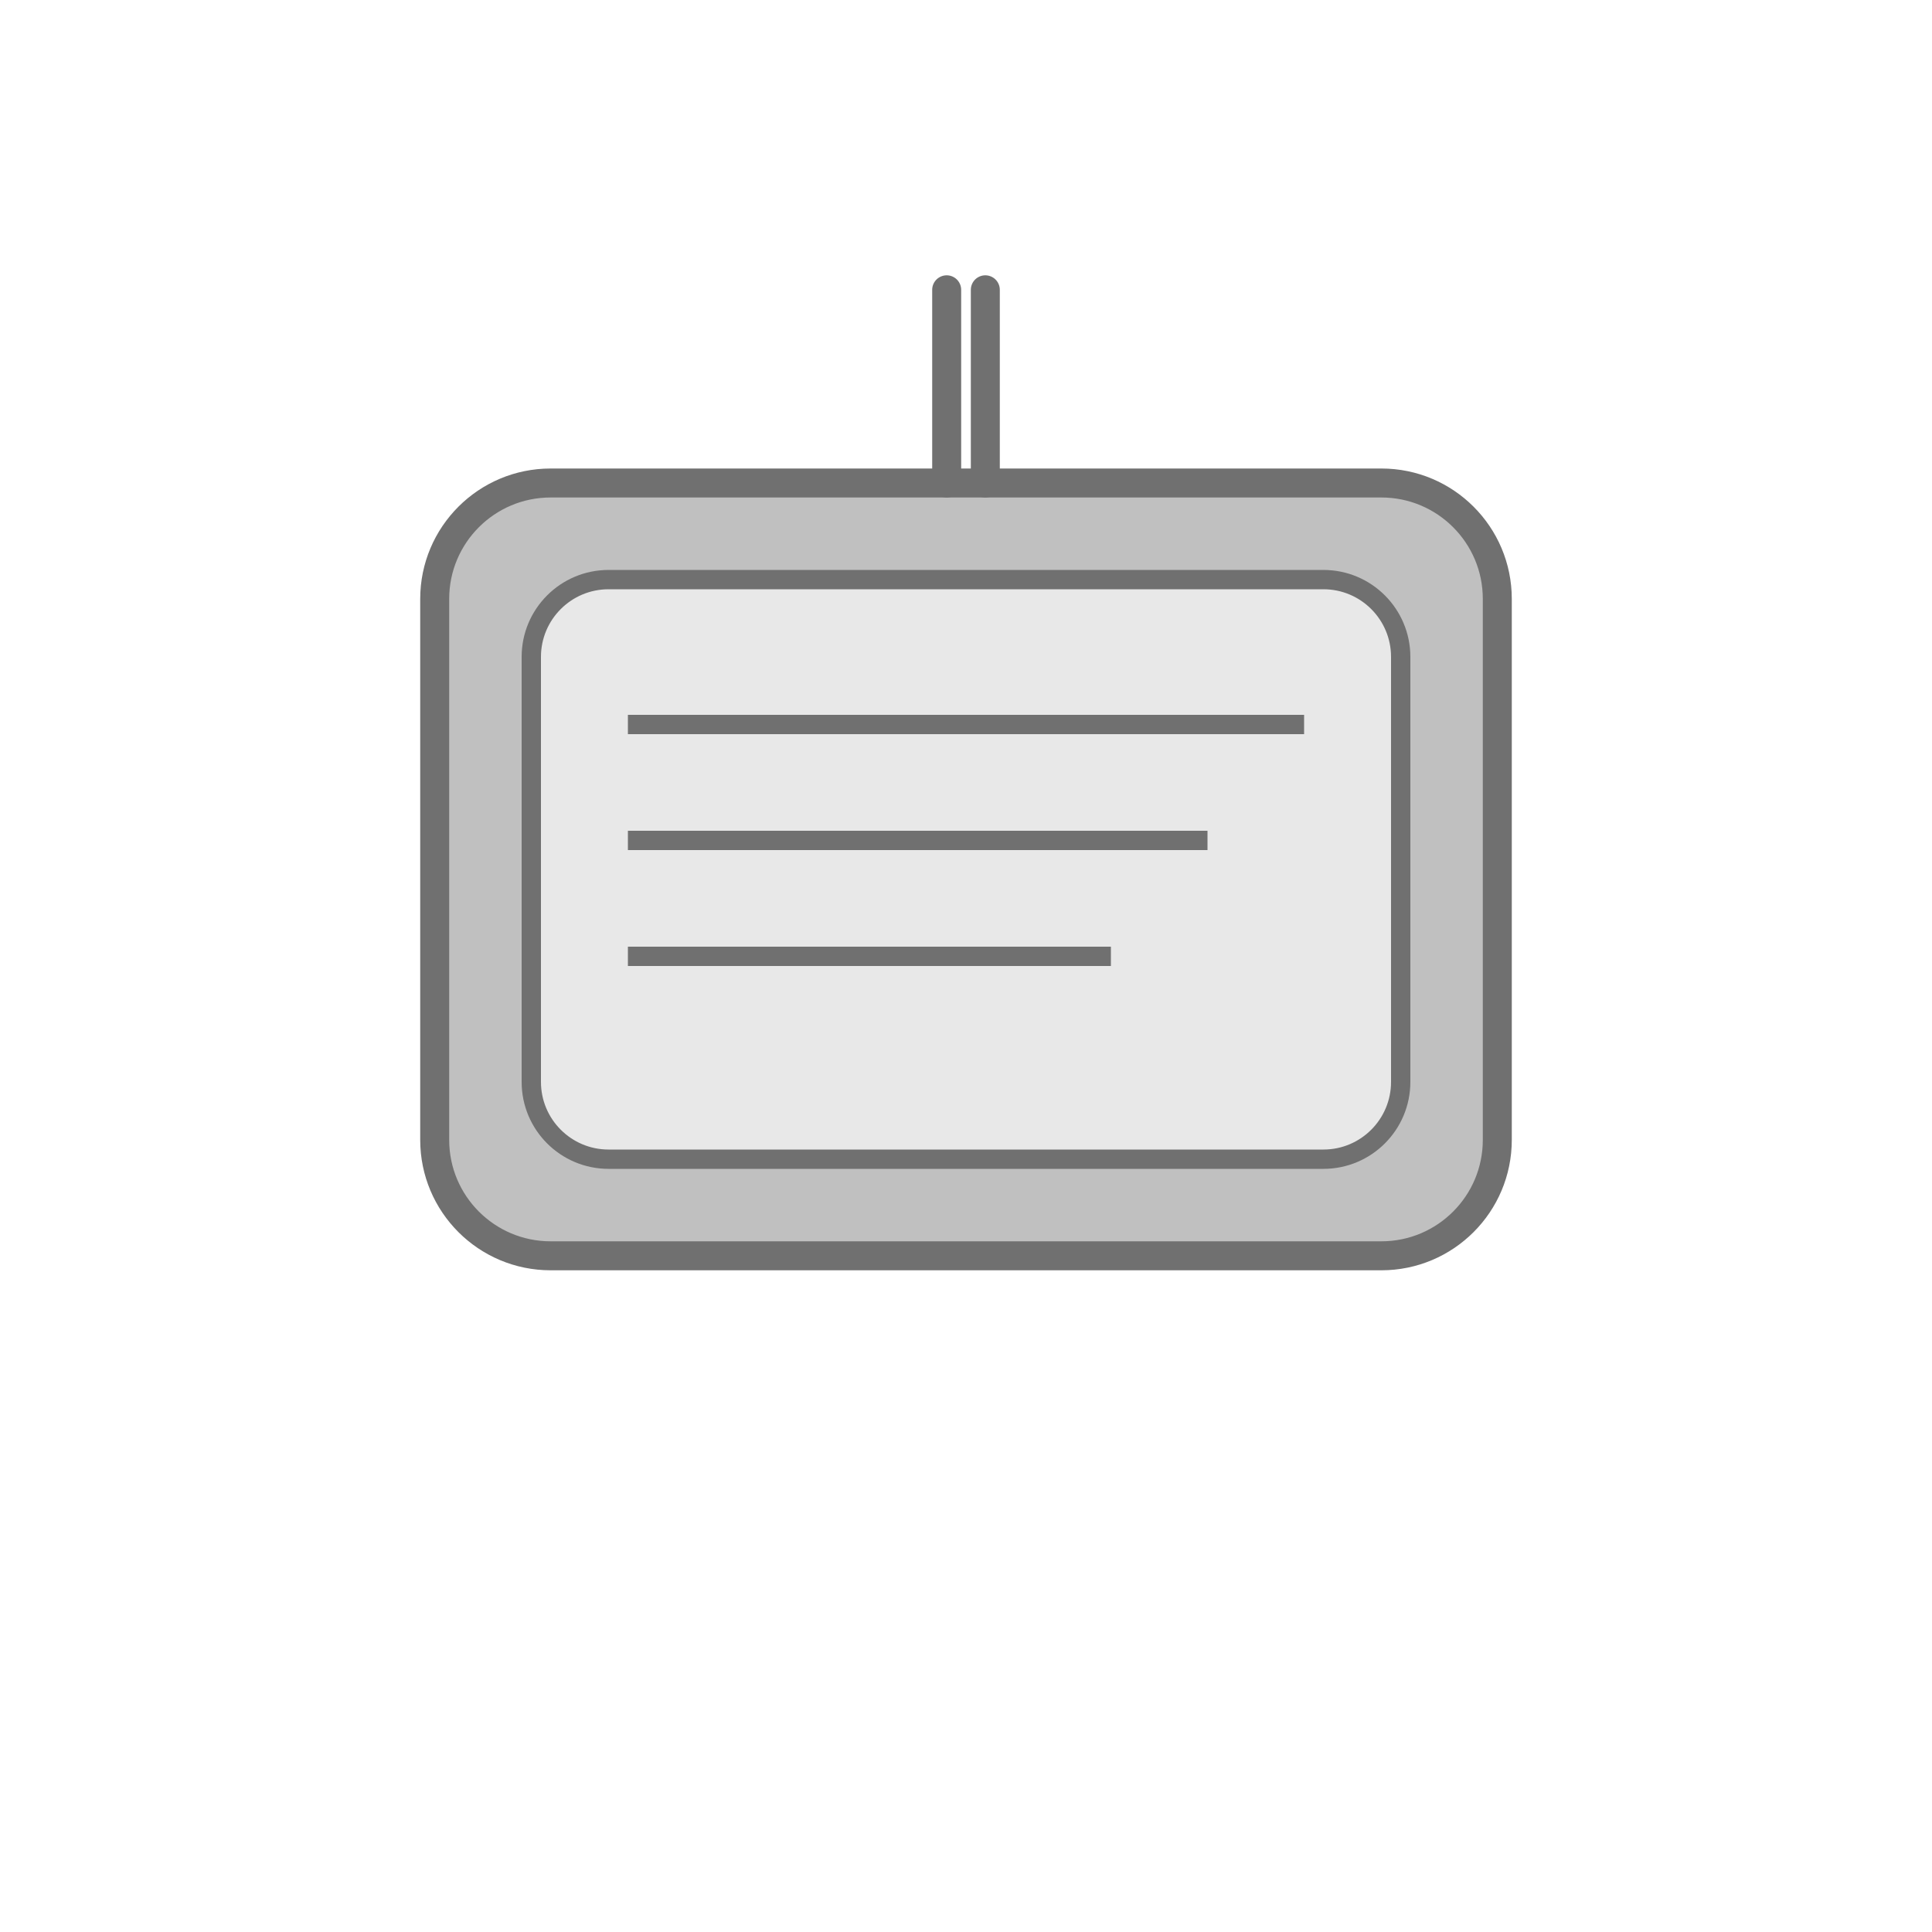
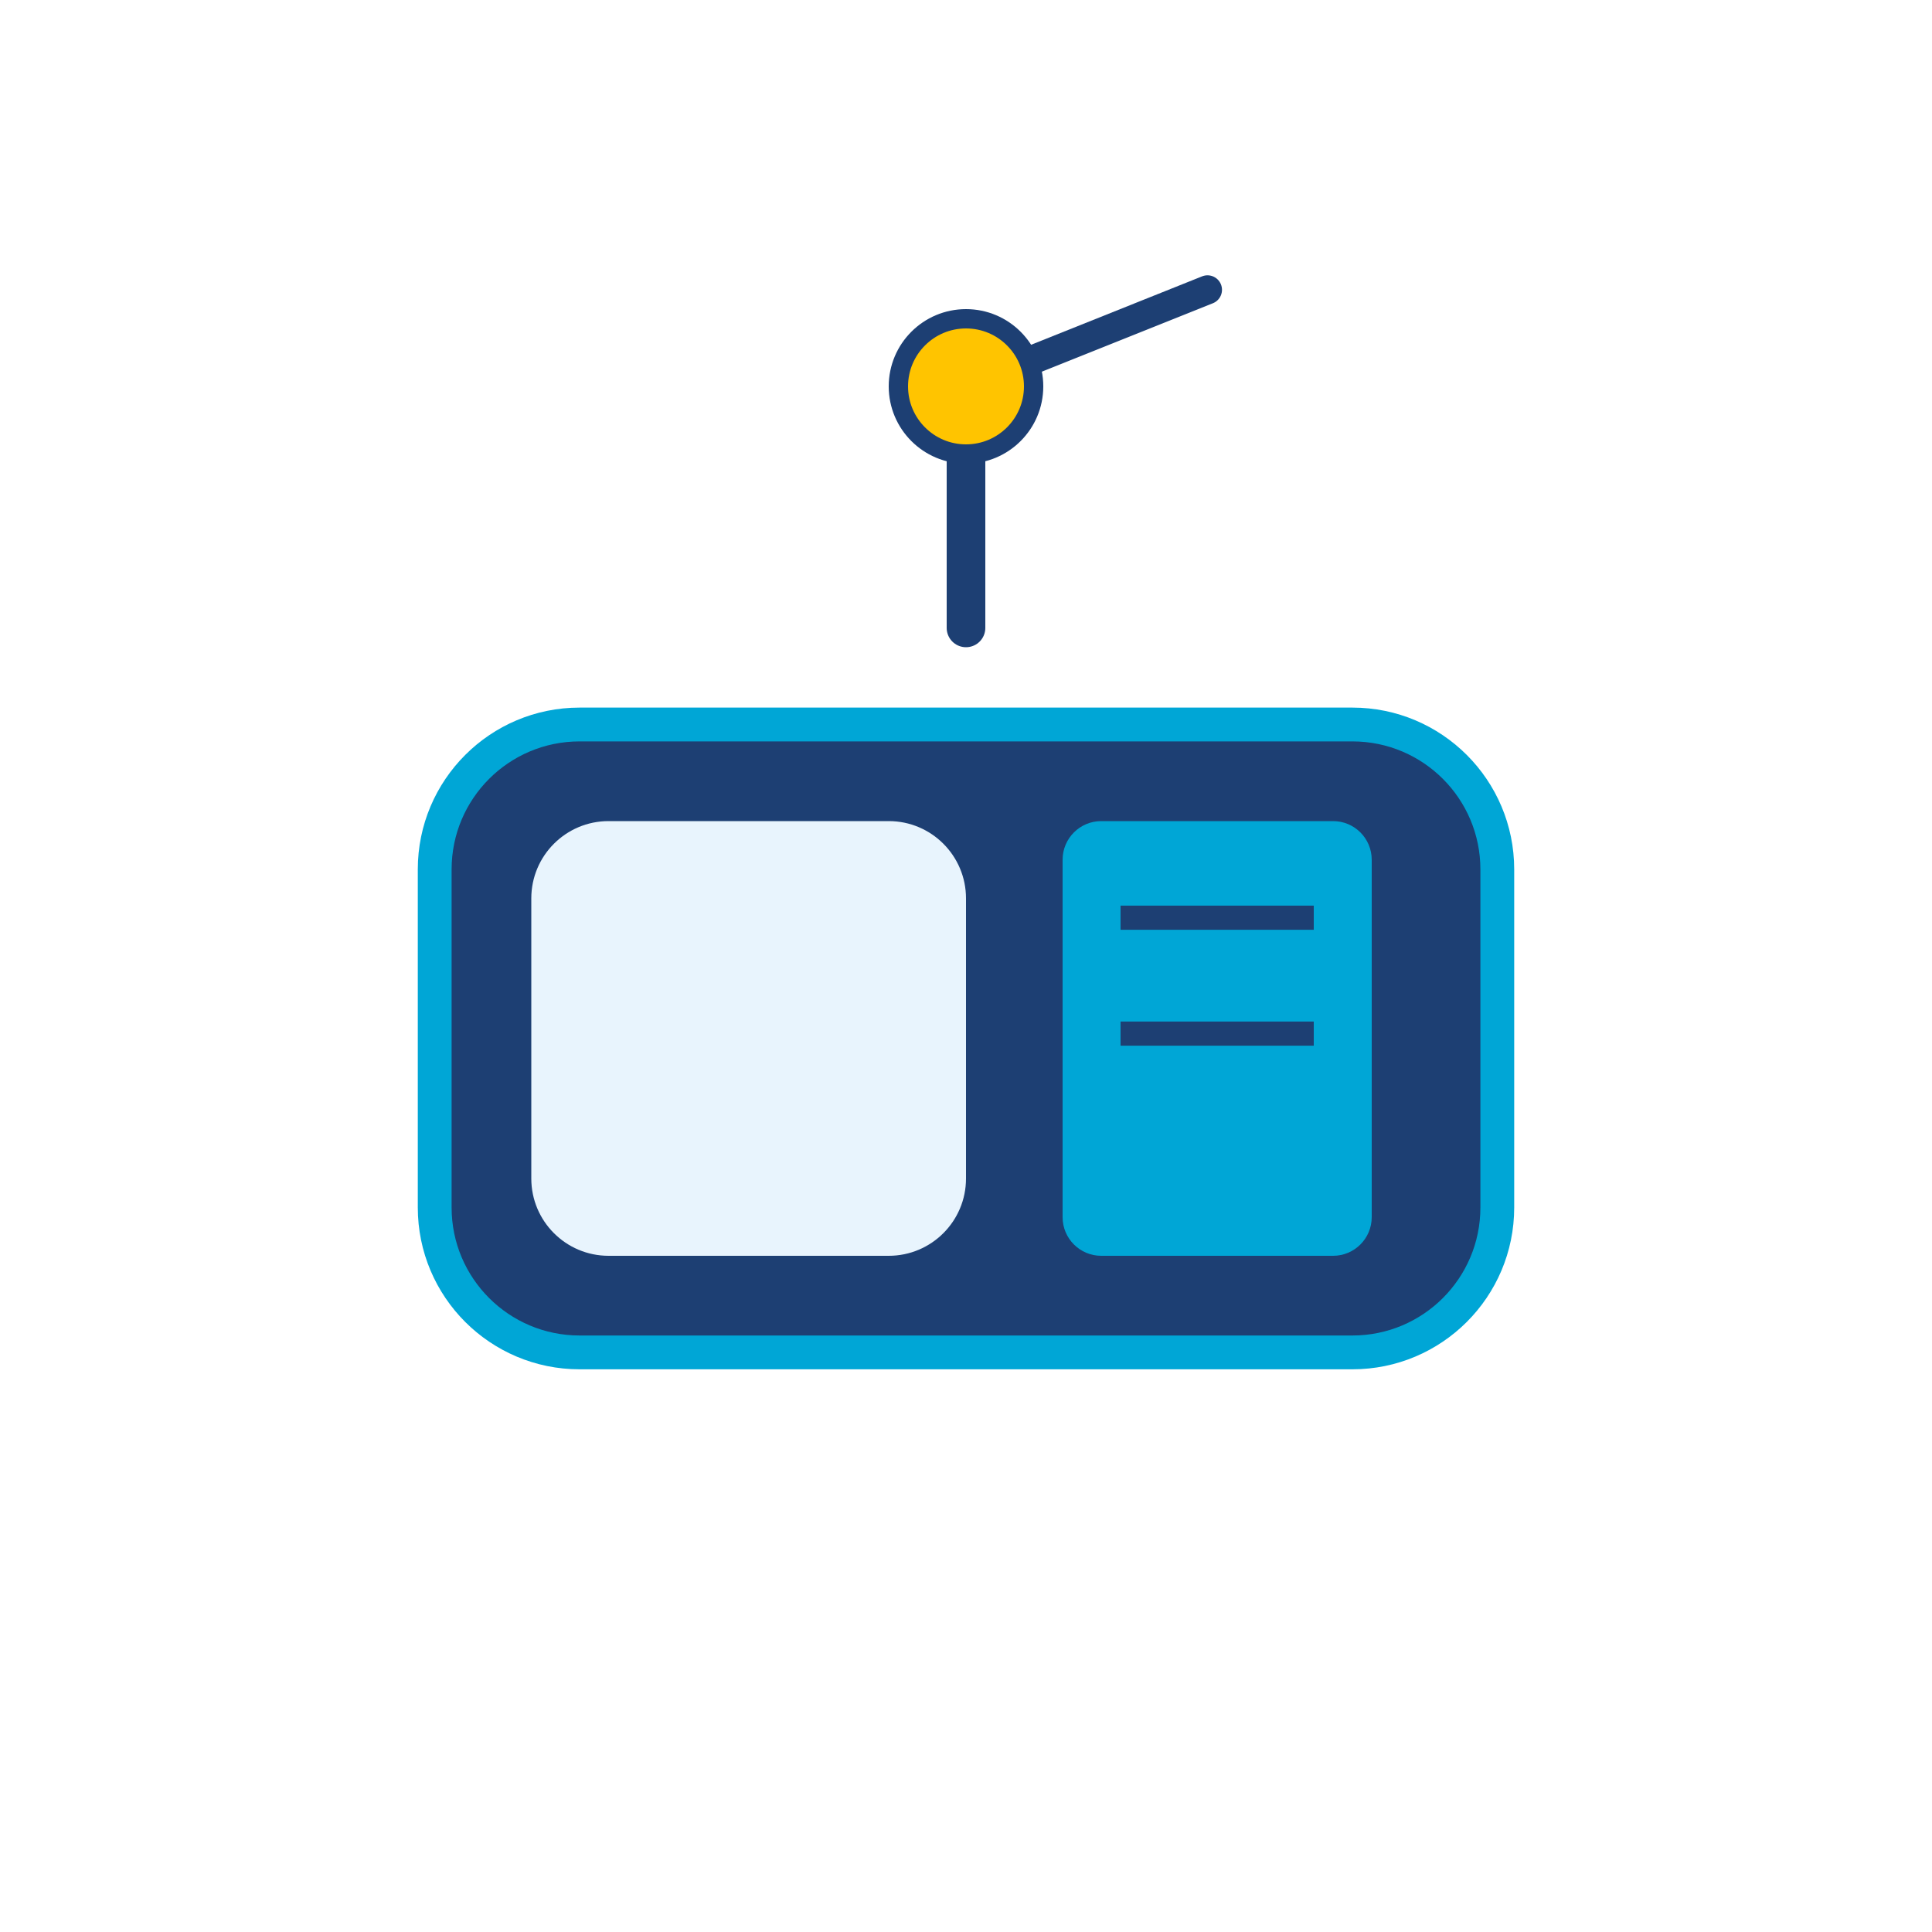
<svg xmlns="http://www.w3.org/2000/svg" viewBox="0 0 200 200">
-   <rect x="45" y="50" width="110" height="80" rx="12" fill="#C0C0C0" stroke="#707070" stroke-width="3" />
-   <rect x="55" y="60" width="90" height="60" rx="8" fill="#E8E8E8" stroke="#707070" stroke-width="2" />
-   <line x1="65" y1="75" x2="135" y2="75" stroke="#707070" stroke-width="2" />
-   <line x1="65" y1="87" x2="125" y2="87" stroke="#707070" stroke-width="2" />
-   <line x1="65" y1="99" x2="115" y2="99" stroke="#707070" stroke-width="2" />
-   <line x1="98" y1="50" x2="98" y2="30" stroke="#707070" stroke-width="3" stroke-linecap="round" />
-   <line x1="102" y1="50" x2="102" y2="30" stroke="#707070" stroke-width="3" stroke-linecap="round" />
+   <rect x="45" y="75" width="110" height="65" rx="15" fill="#1D3F73" stroke="#00A6D6" stroke-width="3.5" />
+   <rect x="55" y="85" width="45" height="45" rx="8" fill="#E8F4FD" />
+   <rect x="110" y="85" width="32" height="45" rx="4" fill="#00A6D6" />
+   <line x1="116" y1="95" x2="136" y2="95" stroke="#1D3F73" stroke-width="2.5" />
+   <line x1="116" y1="107" x2="136" y2="107" stroke="#1D3F73" stroke-width="2.5" />
+   <line x1="100" y1="65" x2="100" y2="40" stroke="#1D3F73" stroke-width="4" stroke-linecap="round" />
+   <line x1="100" y1="40" x2="125" y2="30" stroke="#1D3F73" stroke-width="3" stroke-linecap="round" />
+   <circle cx="100" cy="40" r="7" fill="#FFC400" stroke="#1D3F73" stroke-width="2" />
</svg>
